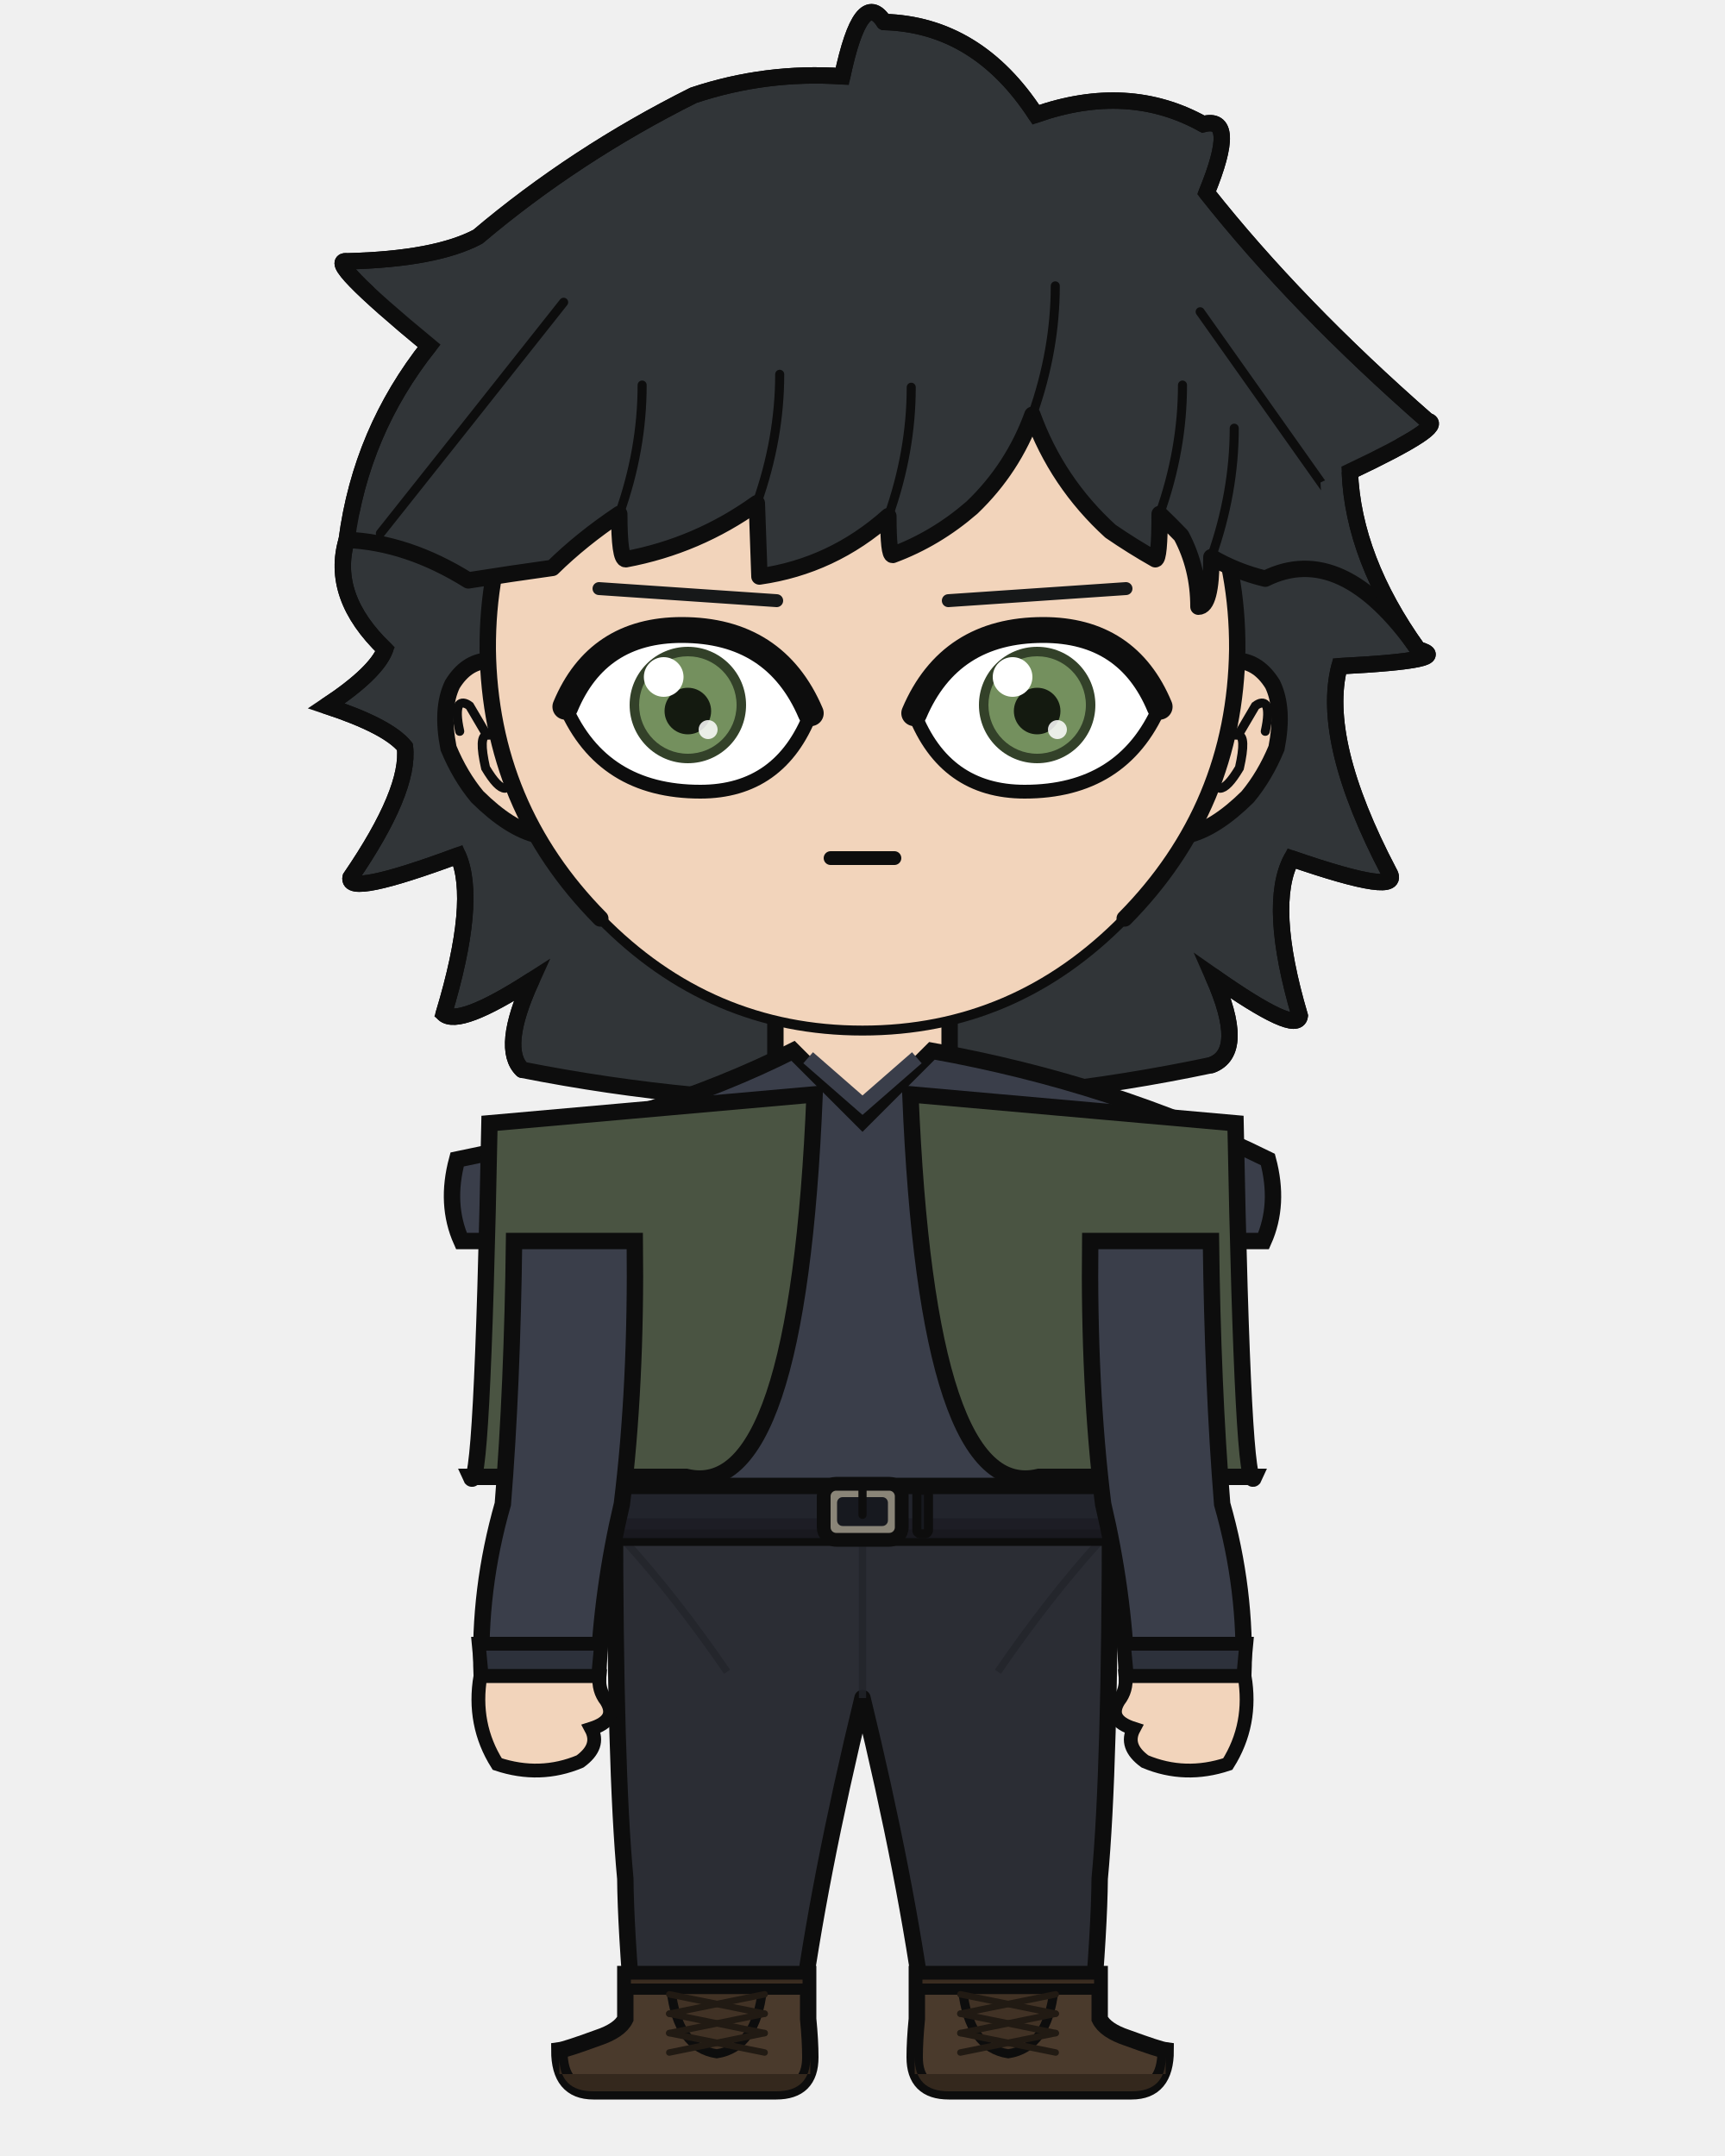
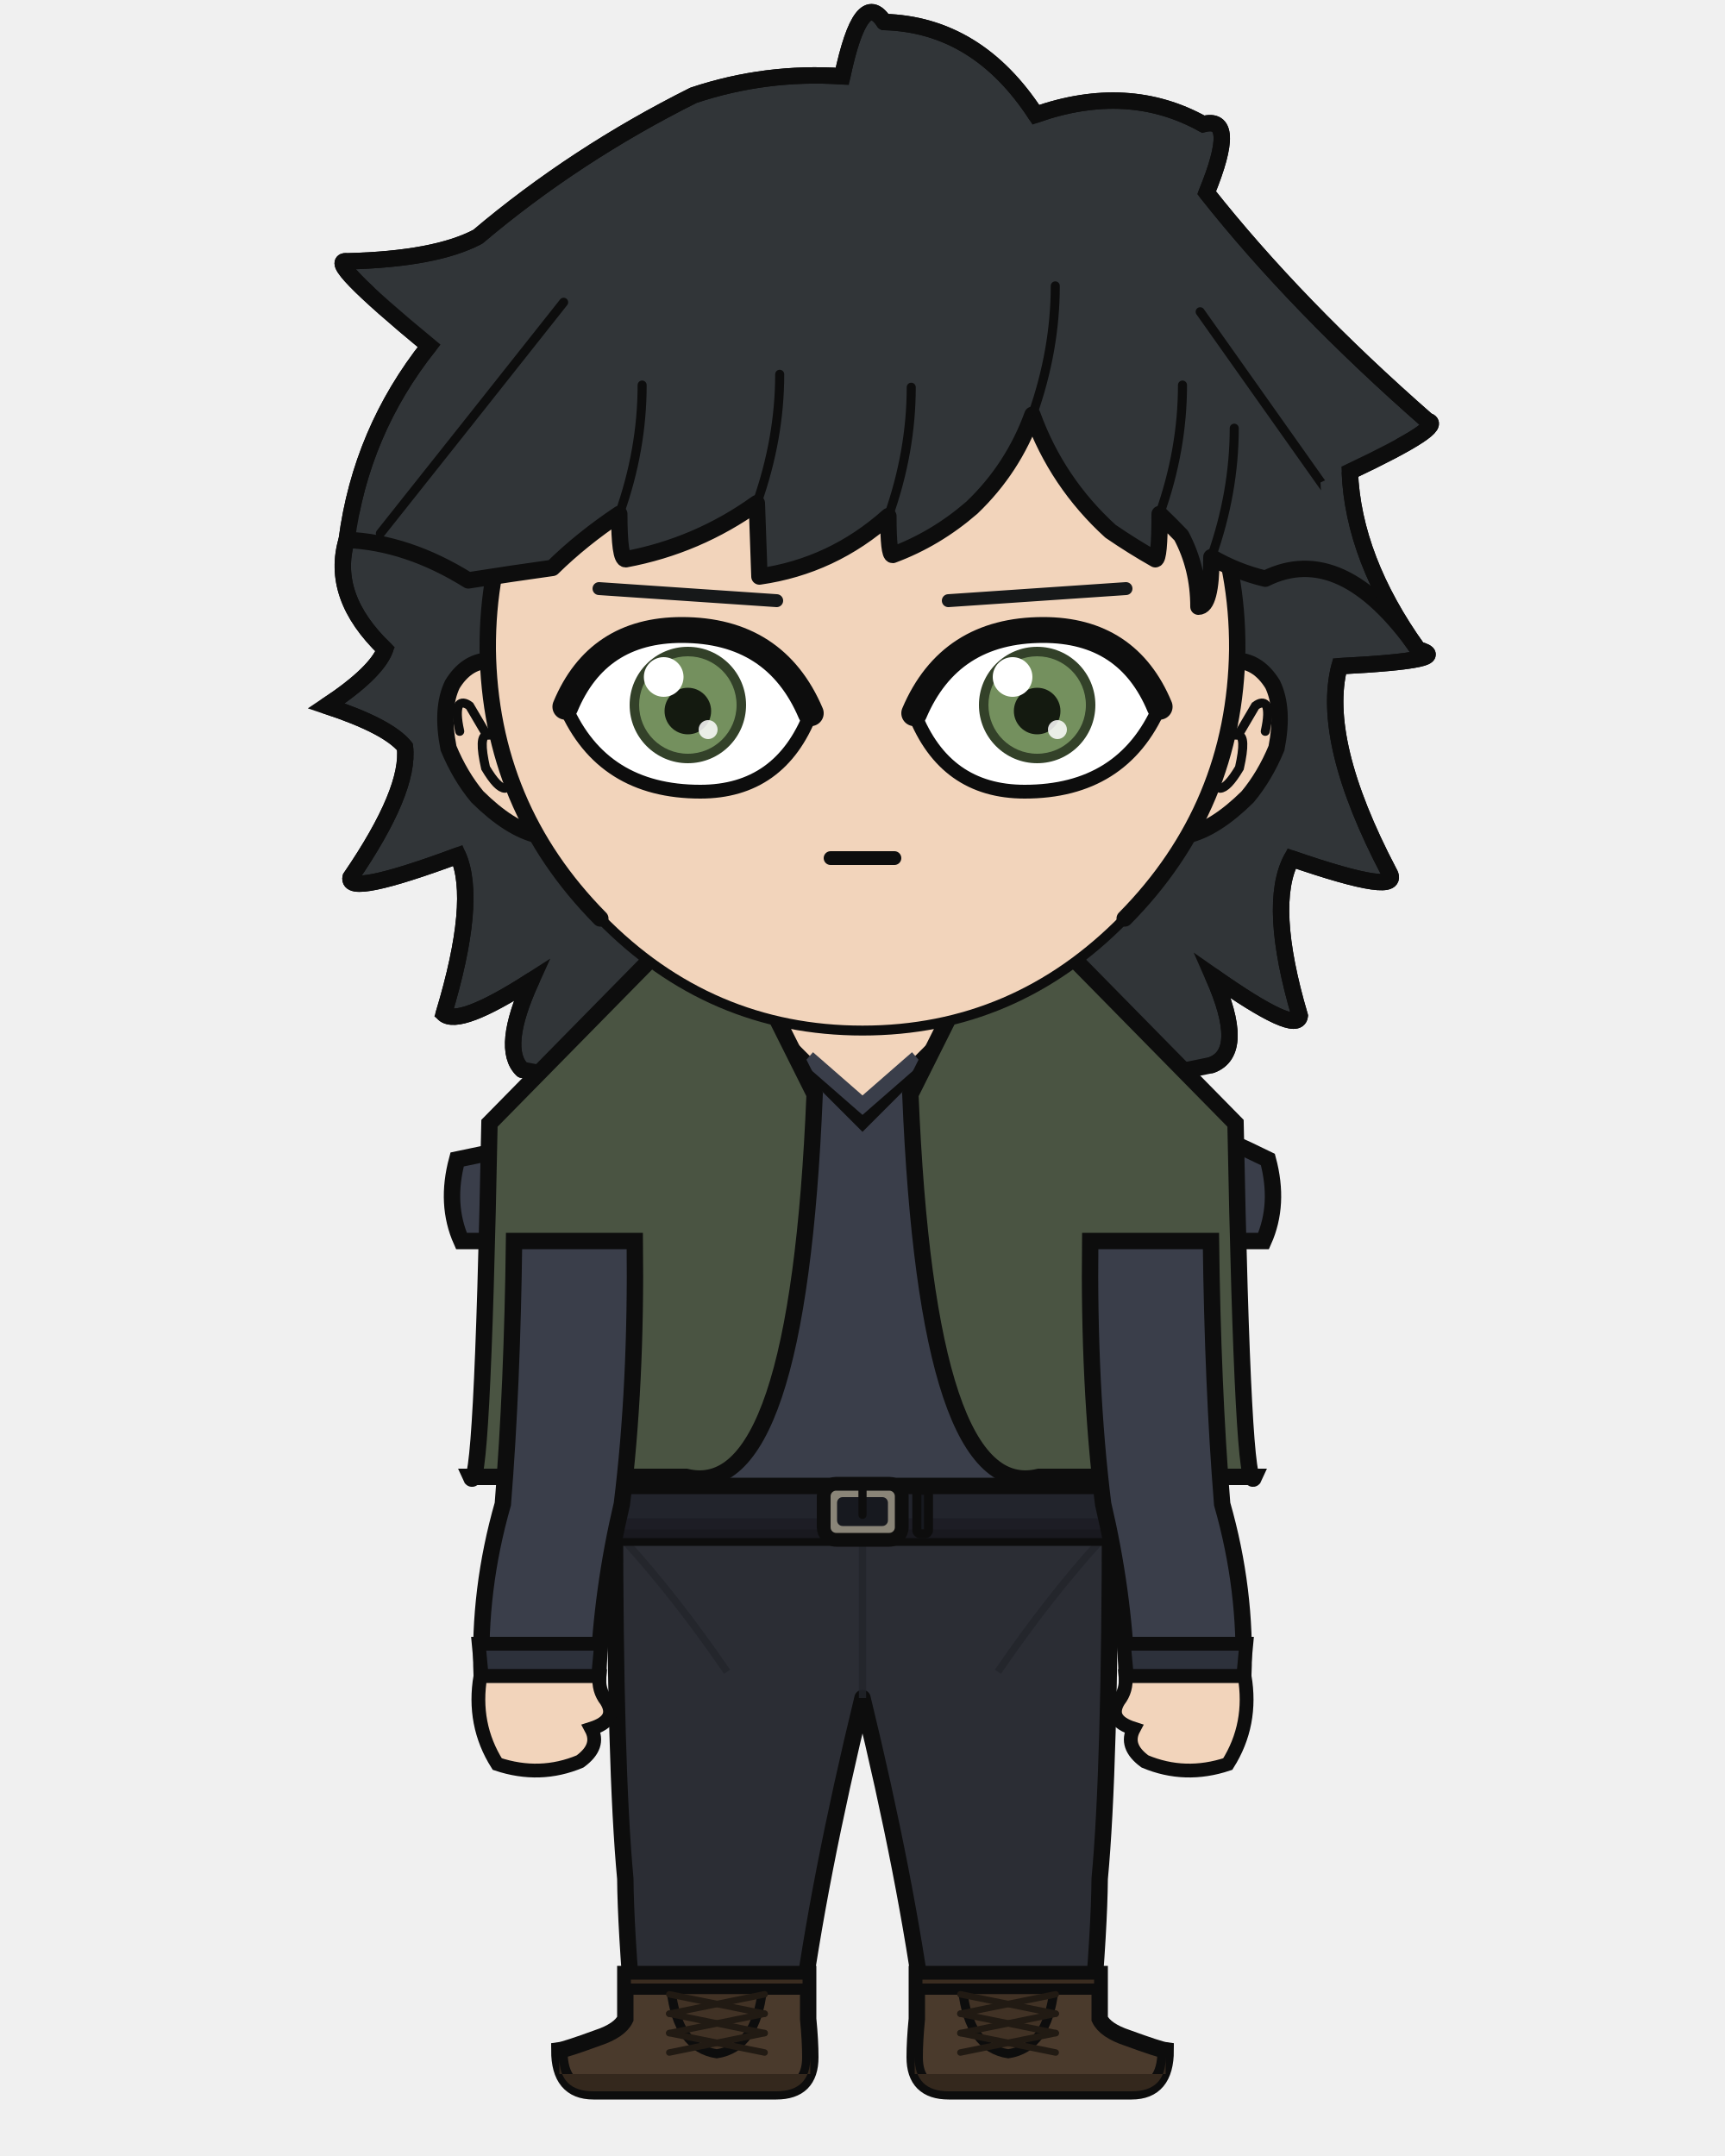
<svg xmlns="http://www.w3.org/2000/svg" width="400" height="500" viewBox="0 0 400 500">
  <defs>
    <clipPath id="hair-front">
      <path d="M 80.4 125.2 Q 94.5 125.8 108.6 134.6 Q 118.7 133.0 128.1 131.7 Q 134.8 125.1 143.6 119.2 Q 143.6 129.7 145.1 129.7 Q 161.7 126.6 175.5 116.7 Q 175.8 125.2 176.1 133.7 Q 193.0 131.3 206.0 119.7 Q 206.0 128.7 207.0 128.7 Q 217.0 125.0 225.4 117.7 Q 234.9 108.6 239.4 96.2 Q 245.1 111.9 257.5 123.2 Q 262.6 126.7 267.9 129.7 Q 268.9 129.7 268.9 119.2 Q 271.5 121.7 273.9 124.2 Q 277.9 131.7 277.9 140.7 Q 280.9 140.7 280.9 129.2 Q 286.7 132.6 293.4 134.2 Q 311.1 125.4 328.8 150.6 Q 307.0 130.8 306.2 111.9 Q 327.5 101.8 323.2 100.8 Q 294.6 75.8 275.0 51.1 Q 282.0 34.0 274.3 36.1 Q 257.9 27.0 237.8 34.0 Q 225.0 14.4 204.7 13.9 Q 199.7 6.2 195.6 25.6 Q 179.0 24.6 163.1 29.8 Q 137.4 42.7 116.1 60.6 Q 106.9 65.6 87.7 66.0 Q 82.4 65.4 105.5 84.4 Q 90.7 103.1 80.4 125.2 Z" />
    </clipPath>
  </defs>
  <path d="M 121.1 248.1 Q 116.0 243.2 123.2 227.4 Q 106.4 238.2 102.9 235.1 Q 110.8 208.9 106.2 198.4 Q 80.3 208.0 81.3 203.5 Q 95.1 183.3 93.9 173.2 Q 90.0 168.4 75.7 163.7 Q 87.2 156.1 89.3 150.6 Q 76.5 138.3 80.4 125.2 Q 83.7 100.1 99.5 80.2 Q 74.9 59.9 80.5 60.6 Q 101.0 60.1 110.8 54.9 Q 133.4 35.8 160.8 22.1 Q 177.6 16.5 195.3 17.7 Q 199.7 -3.0 205.0 5.1 Q 226.6 5.7 240.2 26.6 Q 261.6 19.1 279.0 28.8 Q 287.2 26.6 279.8 44.7 Q 300.6 71.0 331.0 97.6 Q 335.6 98.7 313.0 109.4 Q 313.8 129.6 328.8 150.6 Q 337.8 153.1 310.6 154.5 Q 306.1 171.8 322.1 202.3 Q 325.6 208.1 299.5 199.1 Q 293.8 209.8 301.4 235.6 Q 300.8 240.1 281.3 226.4 Q 289.1 244.0 280.9 247.0 Q 201.0 263.9 121.1 248.1 Z" fill="#313538" />
  <path d="M 121.1 248.1 Q 116.0 243.2 123.2 227.4 Q 106.4 238.2 102.9 235.1 Q 110.8 208.9 106.2 198.4 Q 80.3 208.0 81.3 203.5 Q 95.1 183.3 93.9 173.2 Q 90.0 168.4 75.7 163.7 Q 87.2 156.1 89.3 150.6 Q 76.5 138.3 80.4 125.2 Q 83.7 100.1 99.5 80.2 Q 74.9 59.9 80.5 60.6 Q 101.0 60.1 110.8 54.9 Q 133.4 35.8 160.8 22.1 Q 177.6 16.5 195.3 17.7 Q 199.7 -3.0 205.0 5.1 Q 226.6 5.7 240.2 26.6 Q 261.6 19.1 279.0 28.8 Q 287.2 26.6 279.8 44.7 Q 300.6 71.0 331.0 97.6 Q 335.6 98.7 313.0 109.4 Q 313.8 129.6 328.8 150.6 Q 337.8 153.1 310.6 154.5 Q 306.1 171.8 322.1 202.3 Q 325.6 208.1 299.5 199.1 Q 293.8 209.8 301.4 235.6 Q 300.8 240.1 281.3 226.4 Q 289.1 244.0 280.9 247.0 Q 201.0 263.9 121.1 248.1 Z" fill="none" stroke="#0d0d0d" stroke-width="3.8" stroke-linecap="round" stroke-linejoin="round" />
  <rect x="179.8" y="225.4" width="40.3" height="40.5" rx="14.1" fill="#f2d4bb" />
  <line x1="179.8" y1="225.4" x2="179.8" y2="265.9" stroke="#0d0d0d" stroke-width="3.8" />
  <line x1="220.2" y1="225.4" x2="220.2" y2="265.9" stroke="#0d0d0d" stroke-width="3.8" />
  <path d="M 142.6 350.6 L 257.4 350.6 Q 257.4 410.2 255.0 435.7 Q 254.9 447.1 253.1 468.2 L 214.5 468.2 Q 210.2 435.7 200.0 393.8 Q 189.8 435.7 185.5 468.2 L 146.9 468.2 Q 145.1 447.1 145.0 435.7 Q 142.6 410.2 142.6 350.6 Z" fill="#2b2d34" stroke="#0d0d0d" stroke-width="3.8" stroke-linejoin="round" />
  <line x1="200.0" y1="355.8" x2="200.0" y2="393.8" stroke="#22242a" stroke-width="1.7" opacity="0.8" />
  <path d="M 145.0 357.5 Q 156.8 370.5 168.6 387.7" fill="none" stroke="#22242a" stroke-width="1.7" opacity="0.8" />
  <path d="M 255.0 357.5 Q 243.2 370.5 231.4 387.7" fill="none" stroke="#22242a" stroke-width="1.7" opacity="0.8" />
  <path d="M 187.4 457.8 L 187.4 468.2 Q 187.9 473.3 187.9 477.1 Q 187.9 485.0 180.0 485.0 L 137.6 485.0 Q 129.7 485.0 129.7 475.5 Q 131.2 475.3 138.6 472.6 Q 143.7 470.9 145.0 468.2 L 145.0 457.8 Z" fill="#4a3a2c" stroke="#0d0d0d" stroke-width="3.8" />
  <path d="M 187.9 481.0 L 129.7 481.0 L 129.7 477.1 Q 129.7 485.0 137.6 485.0 L 180.0 485.0 Q 187.9 485.0 187.9 477.1 Z" fill="#34281d" />
  <rect x="145.0" y="457.8" width="42.4" height="3.5" fill="#3a2c20" stroke="#0d0d0d" stroke-width="2.6" />
  <path d="M 155.6 461.4 L 176.8 461.4 Q 175.3 474.9 166.2 476.3 Q 157.1 474.9 155.6 461.4 Z" fill="#413225" stroke="#0d0d0d" stroke-width="2.1" />
  <line x1="177.3" y1="462.5" x2="155.2" y2="467.0" stroke="#211a13" stroke-width="1.5" stroke-linecap="round" />
  <line x1="155.2" y1="462.5" x2="177.3" y2="467.0" stroke="#211a13" stroke-width="1.5" stroke-linecap="round" />
  <line x1="177.3" y1="467.0" x2="155.2" y2="471.5" stroke="#211a13" stroke-width="1.5" stroke-linecap="round" />
  <line x1="155.2" y1="467.0" x2="177.3" y2="471.5" stroke="#211a13" stroke-width="1.5" stroke-linecap="round" />
  <line x1="177.3" y1="471.5" x2="155.2" y2="476.0" stroke="#211a13" stroke-width="1.5" stroke-linecap="round" />
  <line x1="155.2" y1="471.5" x2="177.3" y2="476.0" stroke="#211a13" stroke-width="1.5" stroke-linecap="round" />
  <path d="M 212.6 457.8 L 212.6 468.2 Q 212.1 473.3 212.1 477.1 Q 212.1 485.0 220.0 485.0 L 262.4 485.0 Q 270.3 485.0 270.3 475.5 Q 268.8 475.3 261.4 472.6 Q 256.3 470.9 255.0 468.2 L 255.0 457.8 Z" fill="#4a3a2c" stroke="#0d0d0d" stroke-width="3.8" />
  <path d="M 212.1 481.0 L 270.3 481.0 L 270.3 477.1 Q 270.3 485.0 262.4 485.0 L 220.0 485.0 Q 212.1 485.0 212.1 477.1 Z" fill="#34281d" />
  <rect x="212.6" y="457.8" width="42.4" height="3.5" fill="#3a2c20" stroke="#0d0d0d" stroke-width="2.6" />
  <path d="M 223.2 461.4 L 244.4 461.4 Q 242.9 474.9 233.8 476.3 Q 224.7 474.9 223.2 461.4 Z" fill="#413225" stroke="#0d0d0d" stroke-width="2.1" />
  <line x1="244.8" y1="462.5" x2="222.7" y2="467.0" stroke="#211a13" stroke-width="1.5" stroke-linecap="round" />
  <line x1="222.7" y1="462.5" x2="244.8" y2="467.0" stroke="#211a13" stroke-width="1.5" stroke-linecap="round" />
  <line x1="244.8" y1="467.0" x2="222.7" y2="471.5" stroke="#211a13" stroke-width="1.5" stroke-linecap="round" />
  <line x1="222.7" y1="467.0" x2="244.8" y2="471.5" stroke="#211a13" stroke-width="1.5" stroke-linecap="round" />
  <line x1="244.8" y1="471.5" x2="222.7" y2="476.0" stroke="#211a13" stroke-width="1.5" stroke-linecap="round" />
  <line x1="222.7" y1="471.5" x2="244.8" y2="476.0" stroke="#211a13" stroke-width="1.5" stroke-linecap="round" />
  <path d="M 183.9 243.7 Q 153.0 259.3 106.0 268.9 Q 103.2 279.3 107.0 287.8 L 122.5 287.8 Q 122.5 321.4 121.3 348.8 Q 120.5 349.8 120.5 350.6 L 279.5 350.6 Q 279.5 349.8 278.7 348.8 Q 277.5 321.4 277.5 287.8 L 293.0 287.8 Q 296.8 279.3 294.0 268.9 Q 258.3 251.3 216.1 243.7 L 200.0 259.8 Z" fill="#3a3e4a" stroke="#0d0d0d" stroke-width="3.8" />
  <path d="M 187.4 245.3 L 200.0 256.3 L 212.6 245.3" fill="none" stroke="#3a3e4a" stroke-width="3.4" />
-   <path d="M 188.9 253.8 L 113.5 260.5 Q 111.8 348.8 109.1 342.5 L 159.1 342.5 Q 185.0 348.8 188.9 253.8 Z" fill="#4a5442" stroke="#0d0d0d" stroke-width="3.8" />
-   <path d="M 211.1 253.8 L 286.5 260.5 Q 288.2 348.8 290.9 342.5 L 240.9 342.5 Q 215.0 348.8 211.1 253.8 Z" fill="#4a5442" stroke="#0d0d0d" stroke-width="3.8" />
+   <path d="M 188.9 253.8 L 165.7 207.4 L 113.5 260.5 Q 111.8 348.8 109.1 342.5 L 159.1 342.5 Q 185.0 348.8 188.9 253.8 Z" fill="#4a5442" stroke="#0d0d0d" stroke-width="3.8" />
+   <path d="M 211.1 253.8 L 234.3 207.4 L 286.5 260.5 Q 288.2 348.8 290.9 342.5 L 240.9 342.5 Q 215.0 348.8 211.1 253.8 Z" fill="#4a5442" stroke="#0d0d0d" stroke-width="3.8" />
  <rect x="118.9" y="344.6" width="162.2" height="12.0" rx="2.2" fill="#22242c" stroke="#0d0d0d" stroke-width="3.8" />
  <rect x="118.9" y="352.1" width="162.2" height="4.6" rx="2.2" fill="#1b1c23" opacity="0.8" />
  <rect x="191.0" y="344.1" width="18.1" height="13.0" rx="2.9" fill="#8a8578" stroke="#0d0d0d" stroke-width="3.2" />
  <rect x="194.1" y="347.2" width="11.8" height="6.7" rx="1.3" fill="#17191f" />
  <line x1="200.0" y1="344.1" x2="200.0" y2="351.3" stroke="#0d0d0d" stroke-width="1.9" stroke-linecap="round" />
  <rect x="212.6" y="345.6" width="2.7" height="10.1" rx="0.8" fill="#17191f" stroke="#0d0d0d" stroke-width="2.1" />
  <path d="M 147.2 287.8 L 119.2 287.8 Q 118.8 321.4 116.6 348.8 Q 110.9 368.7 111.7 388.7 L 138.7 388.7 Q 139.5 368.7 144.2 348.8 Q 147.6 321.4 147.2 287.8 Z" fill="#3a3e4a" stroke="#0d0d0d" stroke-width="3.8" />
  <path d="M 111.0 381.2 L 139.4 381.2 L 138.7 388.7 L 111.7 388.7 Z" fill="#2d313b" stroke="#0d0d0d" stroke-width="3.2" />
  <path d="M 111.4 388.7 Q 109.5 399.9 115.3 409.1 Q 125.2 412.4 134.5 408.5 Q 139.3 405.0 137.1 400.9 Q 143.4 398.9 140.6 394.4 Q 138.7 392.0 139.0 388.7 Z" fill="#f2d4bb" stroke="#0d0d0d" stroke-width="3.2" />
  <path d="M 252.8 287.8 L 280.8 287.8 Q 281.2 321.4 283.4 348.8 Q 289.1 368.7 288.3 388.7 L 261.3 388.7 Q 260.5 368.7 255.8 348.8 Q 252.4 321.4 252.8 287.8 Z" fill="#3a3e4a" stroke="#0d0d0d" stroke-width="3.8" />
  <path d="M 260.6 381.2 L 289.0 381.2 L 288.3 388.7 L 261.3 388.7 Z" fill="#2d313b" stroke="#0d0d0d" stroke-width="3.2" />
  <path d="M 288.6 388.7 Q 290.5 399.9 284.7 409.1 Q 274.8 412.4 265.5 408.5 Q 260.7 405.0 262.9 400.9 Q 256.6 398.9 259.4 394.4 Q 261.3 392.0 261.0 388.7 Z" fill="#f2d4bb" stroke="#0d0d0d" stroke-width="3.2" />
  <path d="M 113.1 153.2 Q 108.1 153.5 104.9 158.7 Q 102.2 164.3 104.0 173.5 Q 106.7 180.0 110.7 184.8 Q 118.2 192.2 124.7 193.7 Z" fill="#f2d4bb" />
  <path d="M 113.1 153.2 Q 108.1 153.5 104.9 158.7 Q 102.2 164.3 104.0 173.5 Q 106.7 180.0 110.7 184.8 Q 118.2 192.2 124.7 193.7" fill="none" stroke="#0d0d0d" stroke-width="3.8" stroke-linecap="round" />
  <path d="M 106.6 169.6 Q 105.6 165.1 106.4 163.5 Q 107.3 162.5 108.9 163.7 Q 110.8 166.9 112.9 170.5 Q 110.9 170.6 112.6 178.1 Q 115.4 182.8 117.1 182.8" fill="none" stroke="#0d0d0d" stroke-width="2.1" stroke-linecap="round" />
  <path d="M 286.9 153.2 Q 291.9 153.5 295.1 158.7 Q 297.8 164.3 296.0 173.5 Q 293.3 180.0 289.3 184.8 Q 281.8 192.2 275.3 193.7 Z" fill="#f2d4bb" />
  <path d="M 286.9 153.2 Q 291.9 153.5 295.1 158.7 Q 297.8 164.3 296.0 173.5 Q 293.3 180.0 289.3 184.8 Q 281.8 192.2 275.3 193.7" fill="none" stroke="#0d0d0d" stroke-width="3.8" stroke-linecap="round" />
  <path d="M 293.4 169.6 Q 294.4 165.1 293.6 163.5 Q 292.7 162.5 291.1 163.7 Q 289.2 166.9 287.1 170.5 Q 289.1 170.6 287.4 178.1 Q 284.6 182.8 282.9 182.8" fill="none" stroke="#0d0d0d" stroke-width="2.1" stroke-linecap="round" />
  <path d="M 200.0 62.6 Q 236.1 62.6 261.6 88.3 Q 287.1 114.1 286.9 150.6 Q 286.4 187.1 260.8 213.0 Q 235.4 239.0 200.0 239.0 Q 164.6 239.0 139.2 213.0 Q 113.6 187.1 113.1 150.6 Q 112.9 114.1 138.4 88.3 Q 163.9 62.6 200.0 62.6 Z" fill="#f2d4bb" />
  <path d="M 139.2 213.0 Q 113.6 187.1 113.1 150.6 Q 112.9 114.1 138.4 88.3 Q 163.9 62.6 200.0 62.6 Q 236.1 62.6 261.6 88.3 Q 287.1 114.1 286.9 150.6 Q 286.4 187.1 260.8 213.0" fill="none" stroke="#0d0d0d" stroke-width="3.8" stroke-linecap="round" />
  <path d="M 260.8 213.0 Q 235.4 239.0 200.0 239.0 Q 164.6 239.0 139.2 213.0" fill="none" stroke="#0d0d0d" stroke-width="2.3" stroke-linecap="round" />
  <line x1="180.1" y1="139.3" x2="138.9" y2="136.5" stroke="#161819" stroke-width="3.0" stroke-linecap="round" />
  <defs>
    <clipPath id="eye-l">
      <path d="M 188.0 165.4 Q 179.8 146.1 158.1 146.1 Q 138.5 146.1 131.1 163.9 Q 139.7 183.6 162.4 183.6 Q 180.9 183.6 188.0 165.4 Z" />
    </clipPath>
  </defs>
  <path d="M 188.0 165.4 Q 179.8 146.1 158.1 146.1 Q 138.5 146.1 131.1 163.9 Q 139.7 183.6 162.4 183.6 Q 180.9 183.6 188.0 165.4 Z" fill="white" stroke="#0d0d0d" stroke-width="3.2" />
  <g clip-path="url(#eye-l)">
    <circle cx="159.5" cy="163.5" r="13.5" fill="#334129" />
    <circle cx="159.5" cy="163.5" r="11.3" fill="#74905e" />
    <circle cx="159.5" cy="164.9" r="5.4" fill="#141a10" />
    <circle cx="153.9" cy="157.0" r="4.6" fill="white" />
    <circle cx="164.2" cy="169.2" r="2.2" fill="white" opacity="0.85" />
  </g>
  <path d="M 188.0 165.4 Q 179.8 146.1 158.1 146.1 Q 138.5 146.1 131.1 163.9" fill="none" stroke="#0d0d0d" stroke-width="6.0" stroke-linecap="round" />
  <line x1="219.9" y1="139.3" x2="261.1" y2="136.5" stroke="#161819" stroke-width="3.0" stroke-linecap="round" />
  <defs>
    <clipPath id="eye-r">
      <path d="M 212.0 165.4 Q 220.2 146.1 241.9 146.1 Q 261.5 146.1 268.9 163.9 Q 260.3 183.6 237.6 183.6 Q 219.1 183.6 212.0 165.4 Z" />
    </clipPath>
  </defs>
  <path d="M 212.0 165.4 Q 220.2 146.1 241.9 146.1 Q 261.5 146.1 268.9 163.9 Q 260.3 183.6 237.6 183.6 Q 219.1 183.6 212.0 165.4 Z" fill="white" stroke="#0d0d0d" stroke-width="3.2" />
  <g clip-path="url(#eye-r)">
    <circle cx="240.5" cy="163.5" r="13.5" fill="#334129" />
    <circle cx="240.5" cy="163.5" r="11.3" fill="#74905e" />
    <circle cx="240.5" cy="164.9" r="5.4" fill="#141a10" />
    <circle cx="234.8" cy="157.0" r="4.6" fill="white" />
    <circle cx="245.2" cy="169.2" r="2.2" fill="white" opacity="0.85" />
  </g>
  <path d="M 212.0 165.4 Q 220.2 146.1 241.9 146.1 Q 261.5 146.1 268.9 163.9" fill="none" stroke="#0d0d0d" stroke-width="6.0" stroke-linecap="round" />
  <path d="M 192.6 199.0 Q 200.0 199.0 207.4 199.0" fill="none" stroke="#0d0d0d" stroke-width="3.2" stroke-linecap="round" />
  <path d="M 80.4 125.2 Q 94.5 125.8 108.6 134.6 Q 118.7 133.0 128.1 131.7 Q 134.8 125.1 143.6 119.2 Q 143.6 129.7 145.1 129.7 Q 161.7 126.6 175.5 116.7 Q 175.8 125.2 176.1 133.7 Q 193.0 131.3 206.0 119.7 Q 206.0 128.7 207.0 128.7 Q 217.0 125.0 225.4 117.7 Q 234.9 108.6 239.4 96.2 Q 245.1 111.9 257.5 123.2 Q 262.6 126.7 267.9 129.7 Q 268.9 129.7 268.9 119.2 Q 271.5 121.7 273.9 124.2 Q 277.9 131.7 277.9 140.7 Q 280.9 140.7 280.9 129.2 Q 286.7 132.6 293.4 134.2 Q 311.1 125.4 328.8 150.6 Q 307.0 130.8 306.2 111.9 Q 327.5 101.8 323.2 100.8 Q 294.6 75.8 275.0 51.1 Q 282.0 34.0 274.3 36.1 Q 257.9 27.0 237.8 34.0 Q 225.0 14.4 204.7 13.9 Q 199.7 6.2 195.6 25.6 Q 179.0 24.6 163.1 29.8 Q 137.4 42.7 116.1 60.6 Q 106.9 65.6 87.7 66.0 Q 82.4 65.4 105.5 84.4 Q 90.7 103.1 80.4 125.2 Z" fill="#313538" />
  <path d="M 80.4 125.2 Q 94.5 125.8 108.6 134.6 Q 118.7 133.0 128.1 131.7 Q 134.8 125.1 143.6 119.2 Q 143.6 129.7 145.1 129.7 Q 161.7 126.6 175.5 116.7 Q 175.8 125.2 176.1 133.7 Q 193.0 131.3 206.0 119.7 Q 206.0 128.7 207.0 128.7 Q 217.0 125.0 225.4 117.7 Q 234.9 108.6 239.4 96.2 Q 245.1 111.9 257.5 123.2 Q 262.6 126.7 267.9 129.7 Q 268.9 129.7 268.9 119.2 Q 271.5 121.7 273.9 124.2 Q 277.9 131.7 277.9 140.7 Q 280.9 140.7 280.9 129.2 Q 286.7 132.6 293.4 134.2 Q 311.1 125.4 328.8 150.6" fill="none" stroke="#0d0d0d" stroke-width="3.8" stroke-linecap="round" stroke-linejoin="round" />
  <path d="M 280.9 247.0 Q 289.1 244.0 281.3 226.4 Q 300.8 240.1 301.4 235.6 Q 293.8 209.8 299.5 199.1 Q 325.6 208.1 322.1 202.3 Q 306.1 171.8 310.6 154.5 Q 337.8 153.1 328.8 150.6 Q 313.8 129.6 313.0 109.4 Q 335.6 98.7 331.0 97.6 Q 300.6 71.0 279.8 44.7 Q 287.2 26.6 279.0 28.8 Q 261.6 19.1 240.2 26.6 Q 226.6 5.7 205.0 5.1" fill="none" stroke="#0d0d0d" stroke-width="3.8" stroke-linecap="round" />
  <path d="M 121.1 248.1 Q 116.0 243.2 123.2 227.4 Q 106.4 238.2 102.9 235.1 Q 110.8 208.9 106.2 198.4 Q 80.3 208.0 81.3 203.5 Q 95.1 183.3 93.9 173.2 Q 90.0 168.4 75.7 163.7 Q 87.2 156.1 89.3 150.6 Q 76.5 138.3 80.4 125.2 Q 83.7 100.1 99.5 80.2 Q 74.9 59.9 80.5 60.6 Q 101.0 60.1 110.8 54.9 Q 133.4 35.8 160.8 22.1 Q 177.6 16.5 195.3 17.7 Q 199.7 -3.0 205.0 5.1" fill="none" stroke="#0d0d0d" stroke-width="3.8" stroke-linecap="round" />
  <path d="M 143.6 119.2 Q 148.9 104.3 148.9 89.3" fill="none" stroke="#0d0d0d" stroke-width="2.1" stroke-linecap="round" clip-path="url(#hair-front)" />
  <path d="M 175.5 116.7 Q 180.8 101.7 180.8 86.8" fill="none" stroke="#0d0d0d" stroke-width="2.1" stroke-linecap="round" clip-path="url(#hair-front)" />
  <path d="M 206.0 119.7 Q 211.3 104.7 211.3 89.8" fill="none" stroke="#0d0d0d" stroke-width="2.1" stroke-linecap="round" clip-path="url(#hair-front)" />
  <path d="M 239.4 96.2 Q 244.7 81.2 244.7 66.3" fill="none" stroke="#0d0d0d" stroke-width="2.1" stroke-linecap="round" clip-path="url(#hair-front)" />
  <path d="M 268.9 119.2 Q 274.2 104.3 274.2 89.3" fill="none" stroke="#0d0d0d" stroke-width="2.1" stroke-linecap="round" clip-path="url(#hair-front)" />
  <path d="M 280.9 129.2 Q 286.2 114.2 286.2 99.3" fill="none" stroke="#0d0d0d" stroke-width="2.1" stroke-linecap="round" clip-path="url(#hair-front)" />
  <path d="M 130.7 70.1 Q 109.5 96.9 88.2 123.7" fill="none" stroke="#0d0d0d" stroke-width="2.1" stroke-linecap="round" clip-path="url(#hair-front)" />
  <path d="M 278.3 72.3 Q 297.3 99.2 316.3 126.0" fill="none" stroke="#0d0d0d" stroke-width="2.1" stroke-linecap="round" clip-path="url(#hair-front)" />
</svg>
